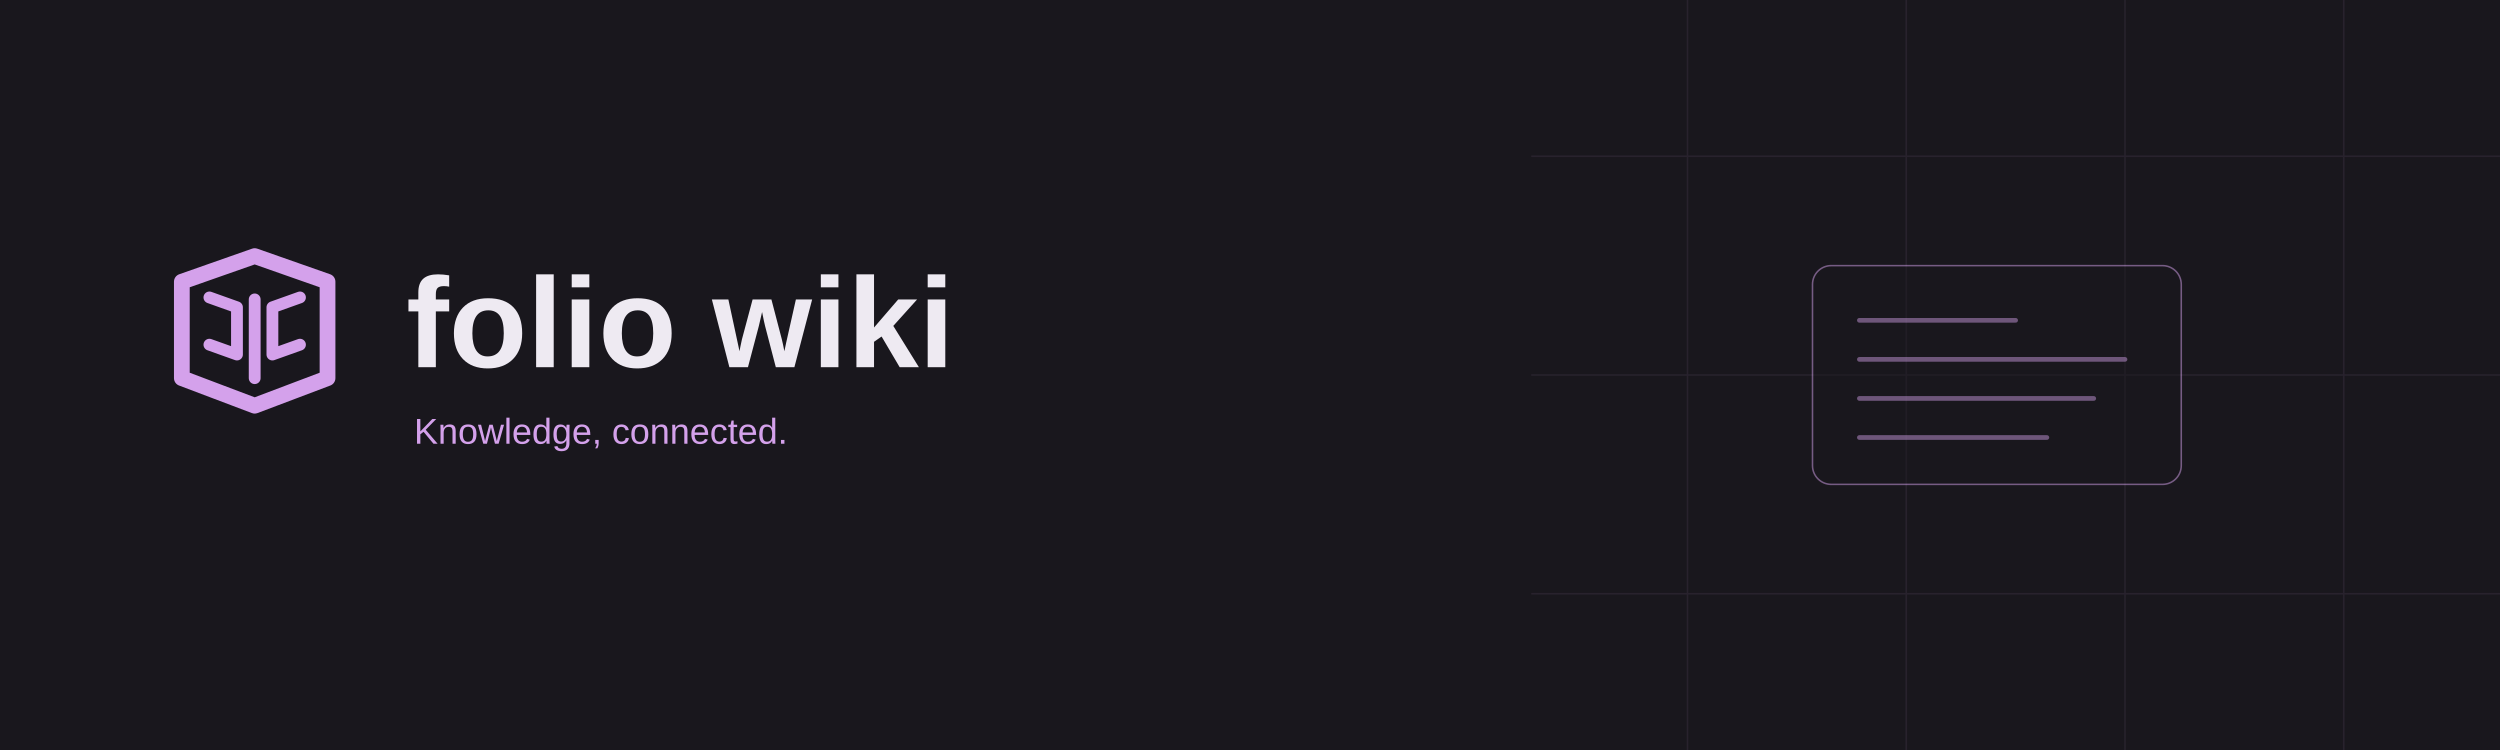
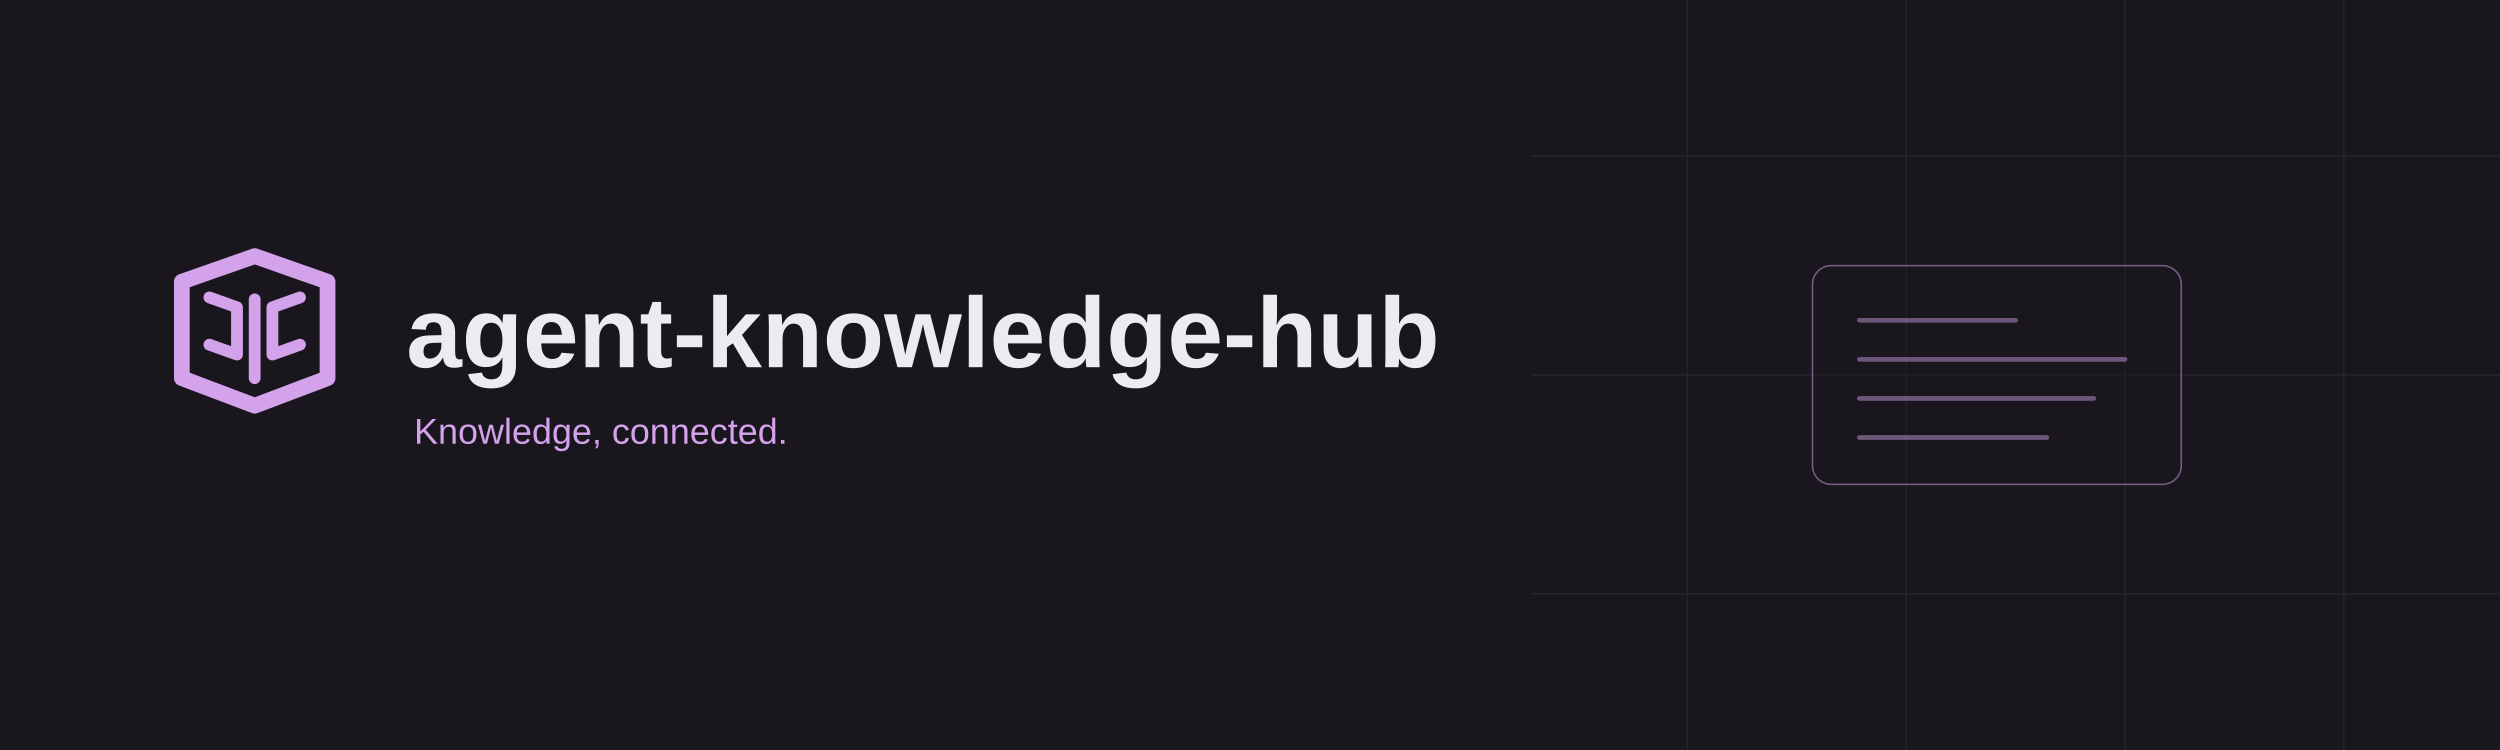
<svg xmlns="http://www.w3.org/2000/svg" width="1600" height="480" viewBox="0 0 1600 480">
  <rect width="1600" height="480" fill="#19171d" />
  <path d="M1080 0v480M1220 0v480M1360 0v480M1500 0v480M980 100h620M980 240h620M980 380h620" fill="none" stroke="#d4a1eb" opacity=".08" />
  <svg x="100" y="145" width="126" height="126" viewBox="0 0 100 100">
    <path d="M50 15 87 28v49L50 91 13 77V28z" fill="none" stroke="#d4a1eb" stroke-width="8" stroke-linejoin="round" />
    <path d="M50 37v40M27 36l14 5v24l-14-5M73 36l-14 5v24l14-5" fill="none" stroke="#d4a1eb" stroke-width="6" stroke-linejoin="round" stroke-linecap="round" />
  </svg>
-   <text x="260" y="235" font-family="Arial,sans-serif" font-size="82" font-weight="600" fill="#eeeaf2">folio wiki</text>
+   <text x="260" y="235" font-family="Arial,sans-serif" font-size="64" font-weight="600" fill="#eeeaf2">agent-knowledge-hub</text>
  <text x="265" y="284" font-family="Arial,sans-serif" font-size="23" fill="#d4a1eb">Knowledge, connected.</text>
  <rect x="1160" y="170" width="236" height="140" rx="12" fill="#19171d" stroke="#d4a1eb" opacity=".5" />
  <path d="M1190 205h100m-100 25h170m-170 25h150m-150 25h120" stroke="#d4a1eb" stroke-width="3" opacity=".45" stroke-linecap="round" />
</svg>
